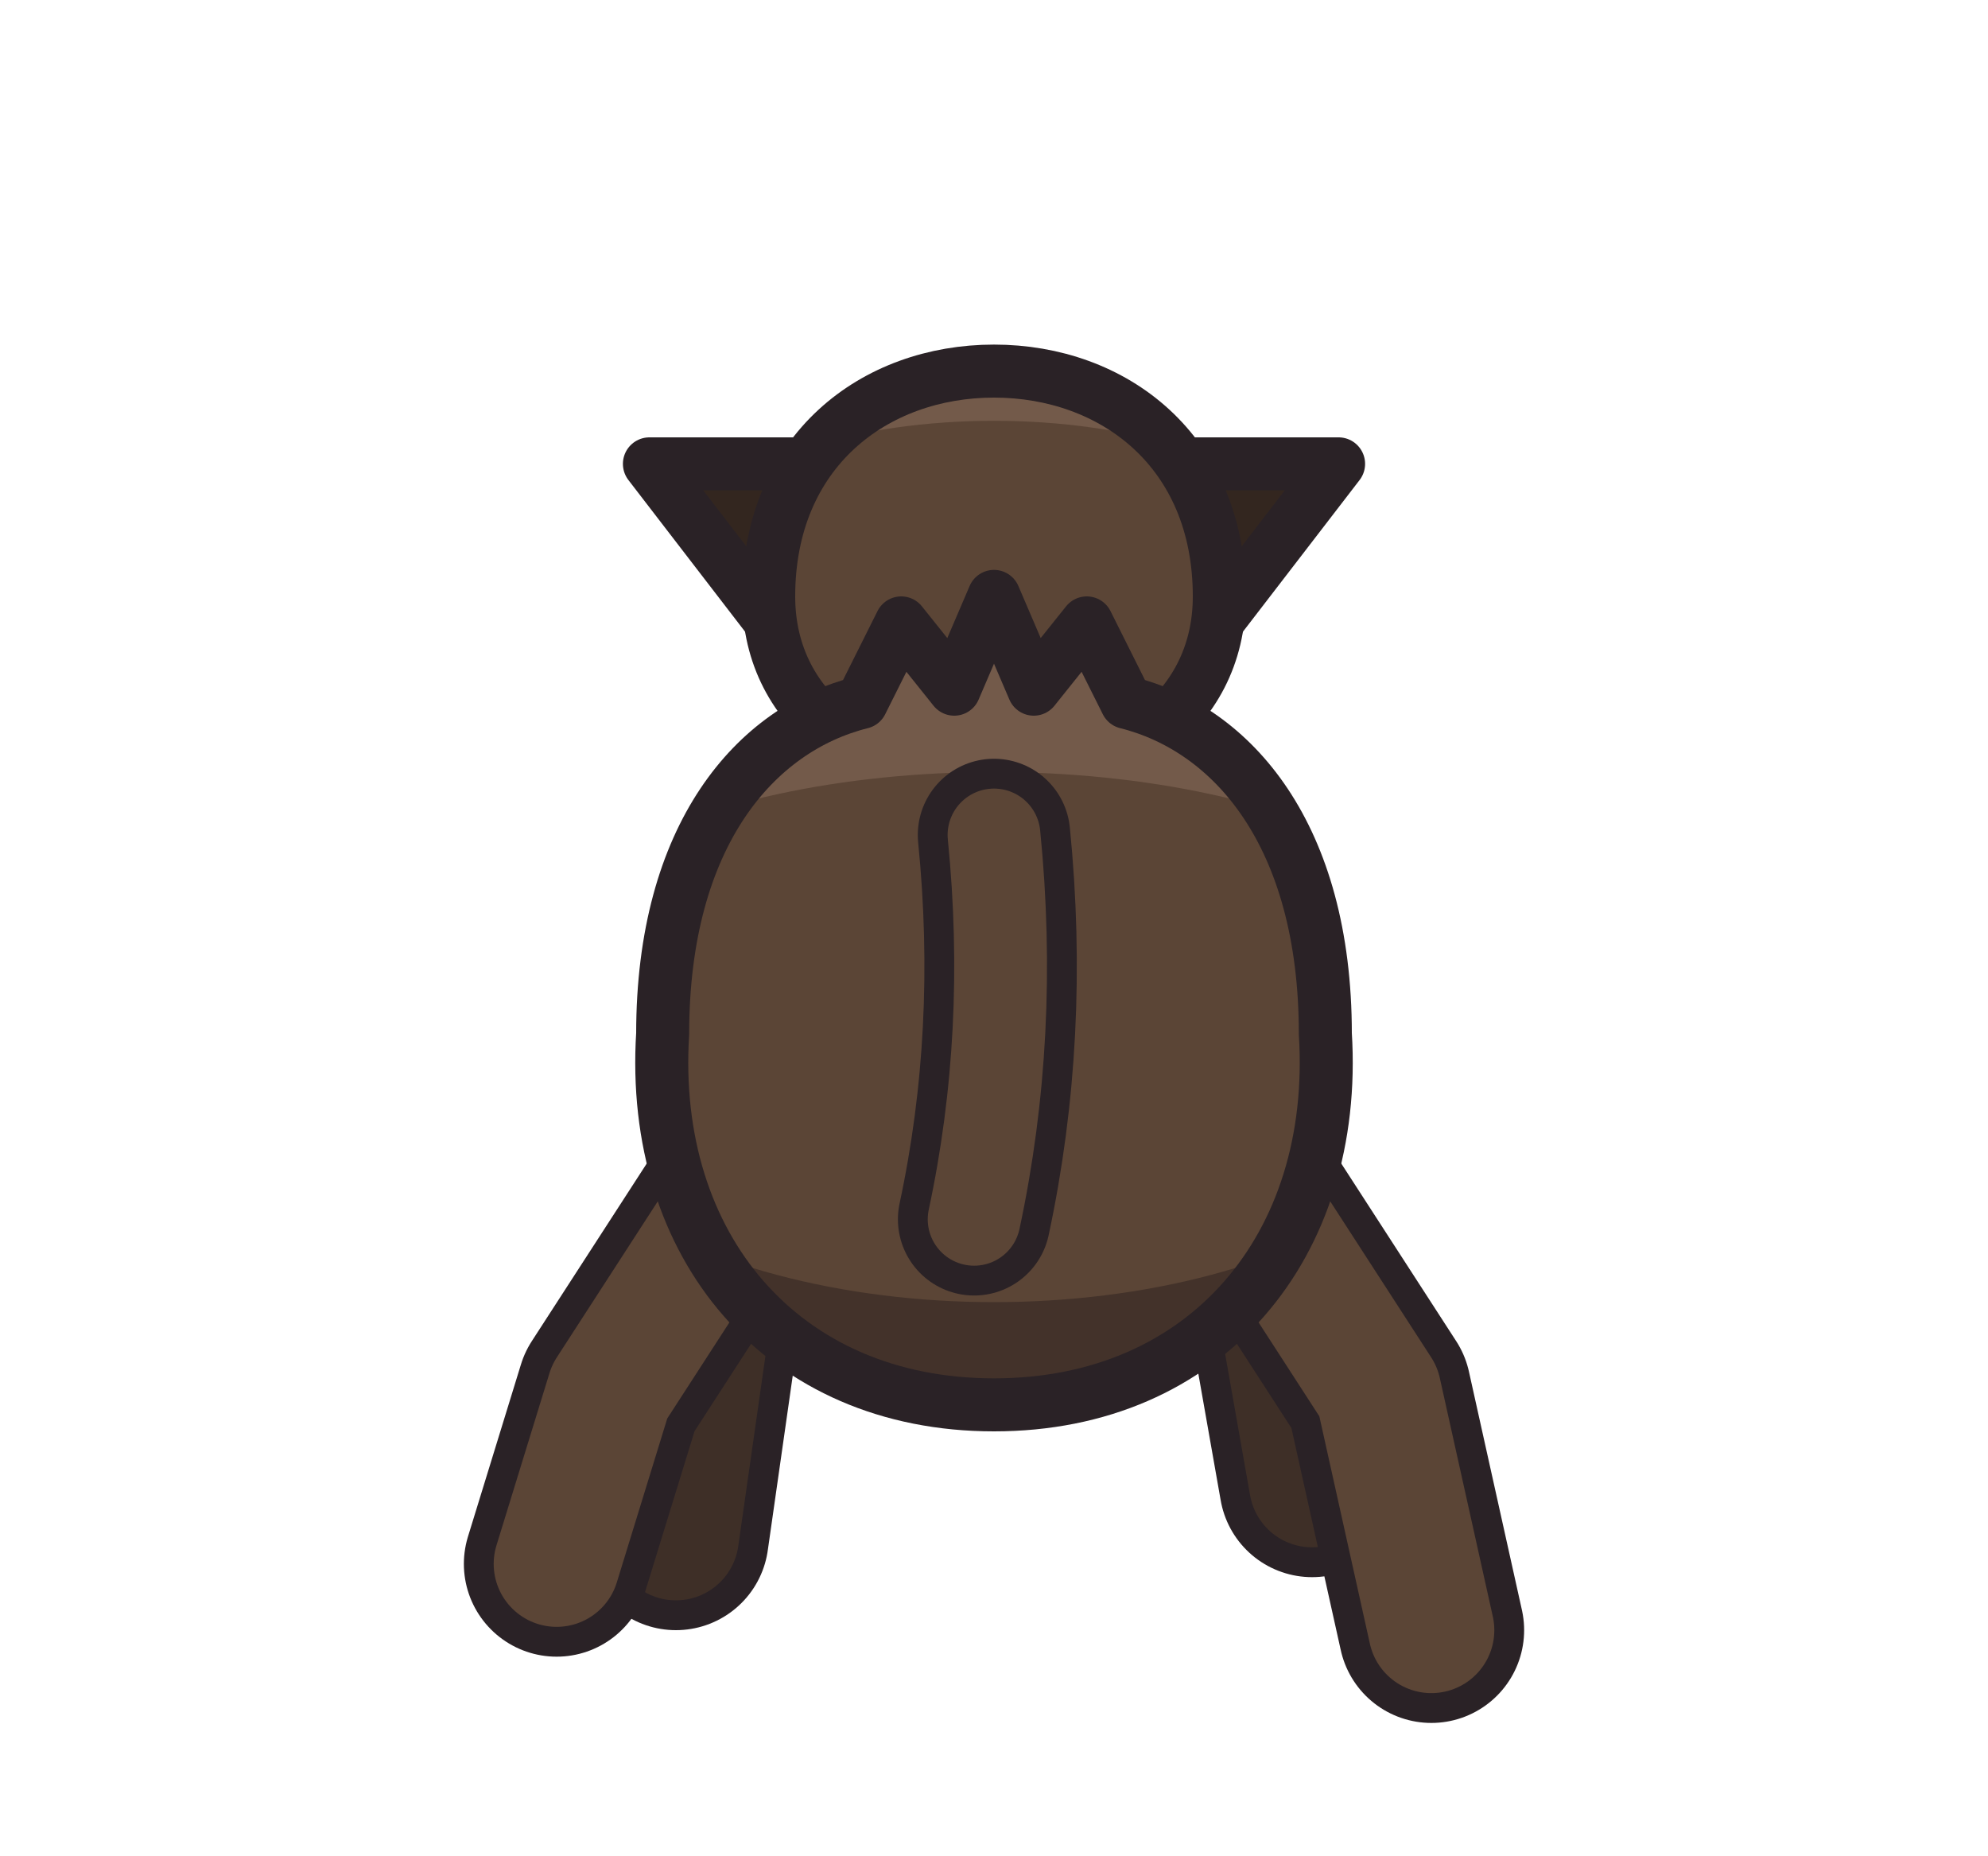
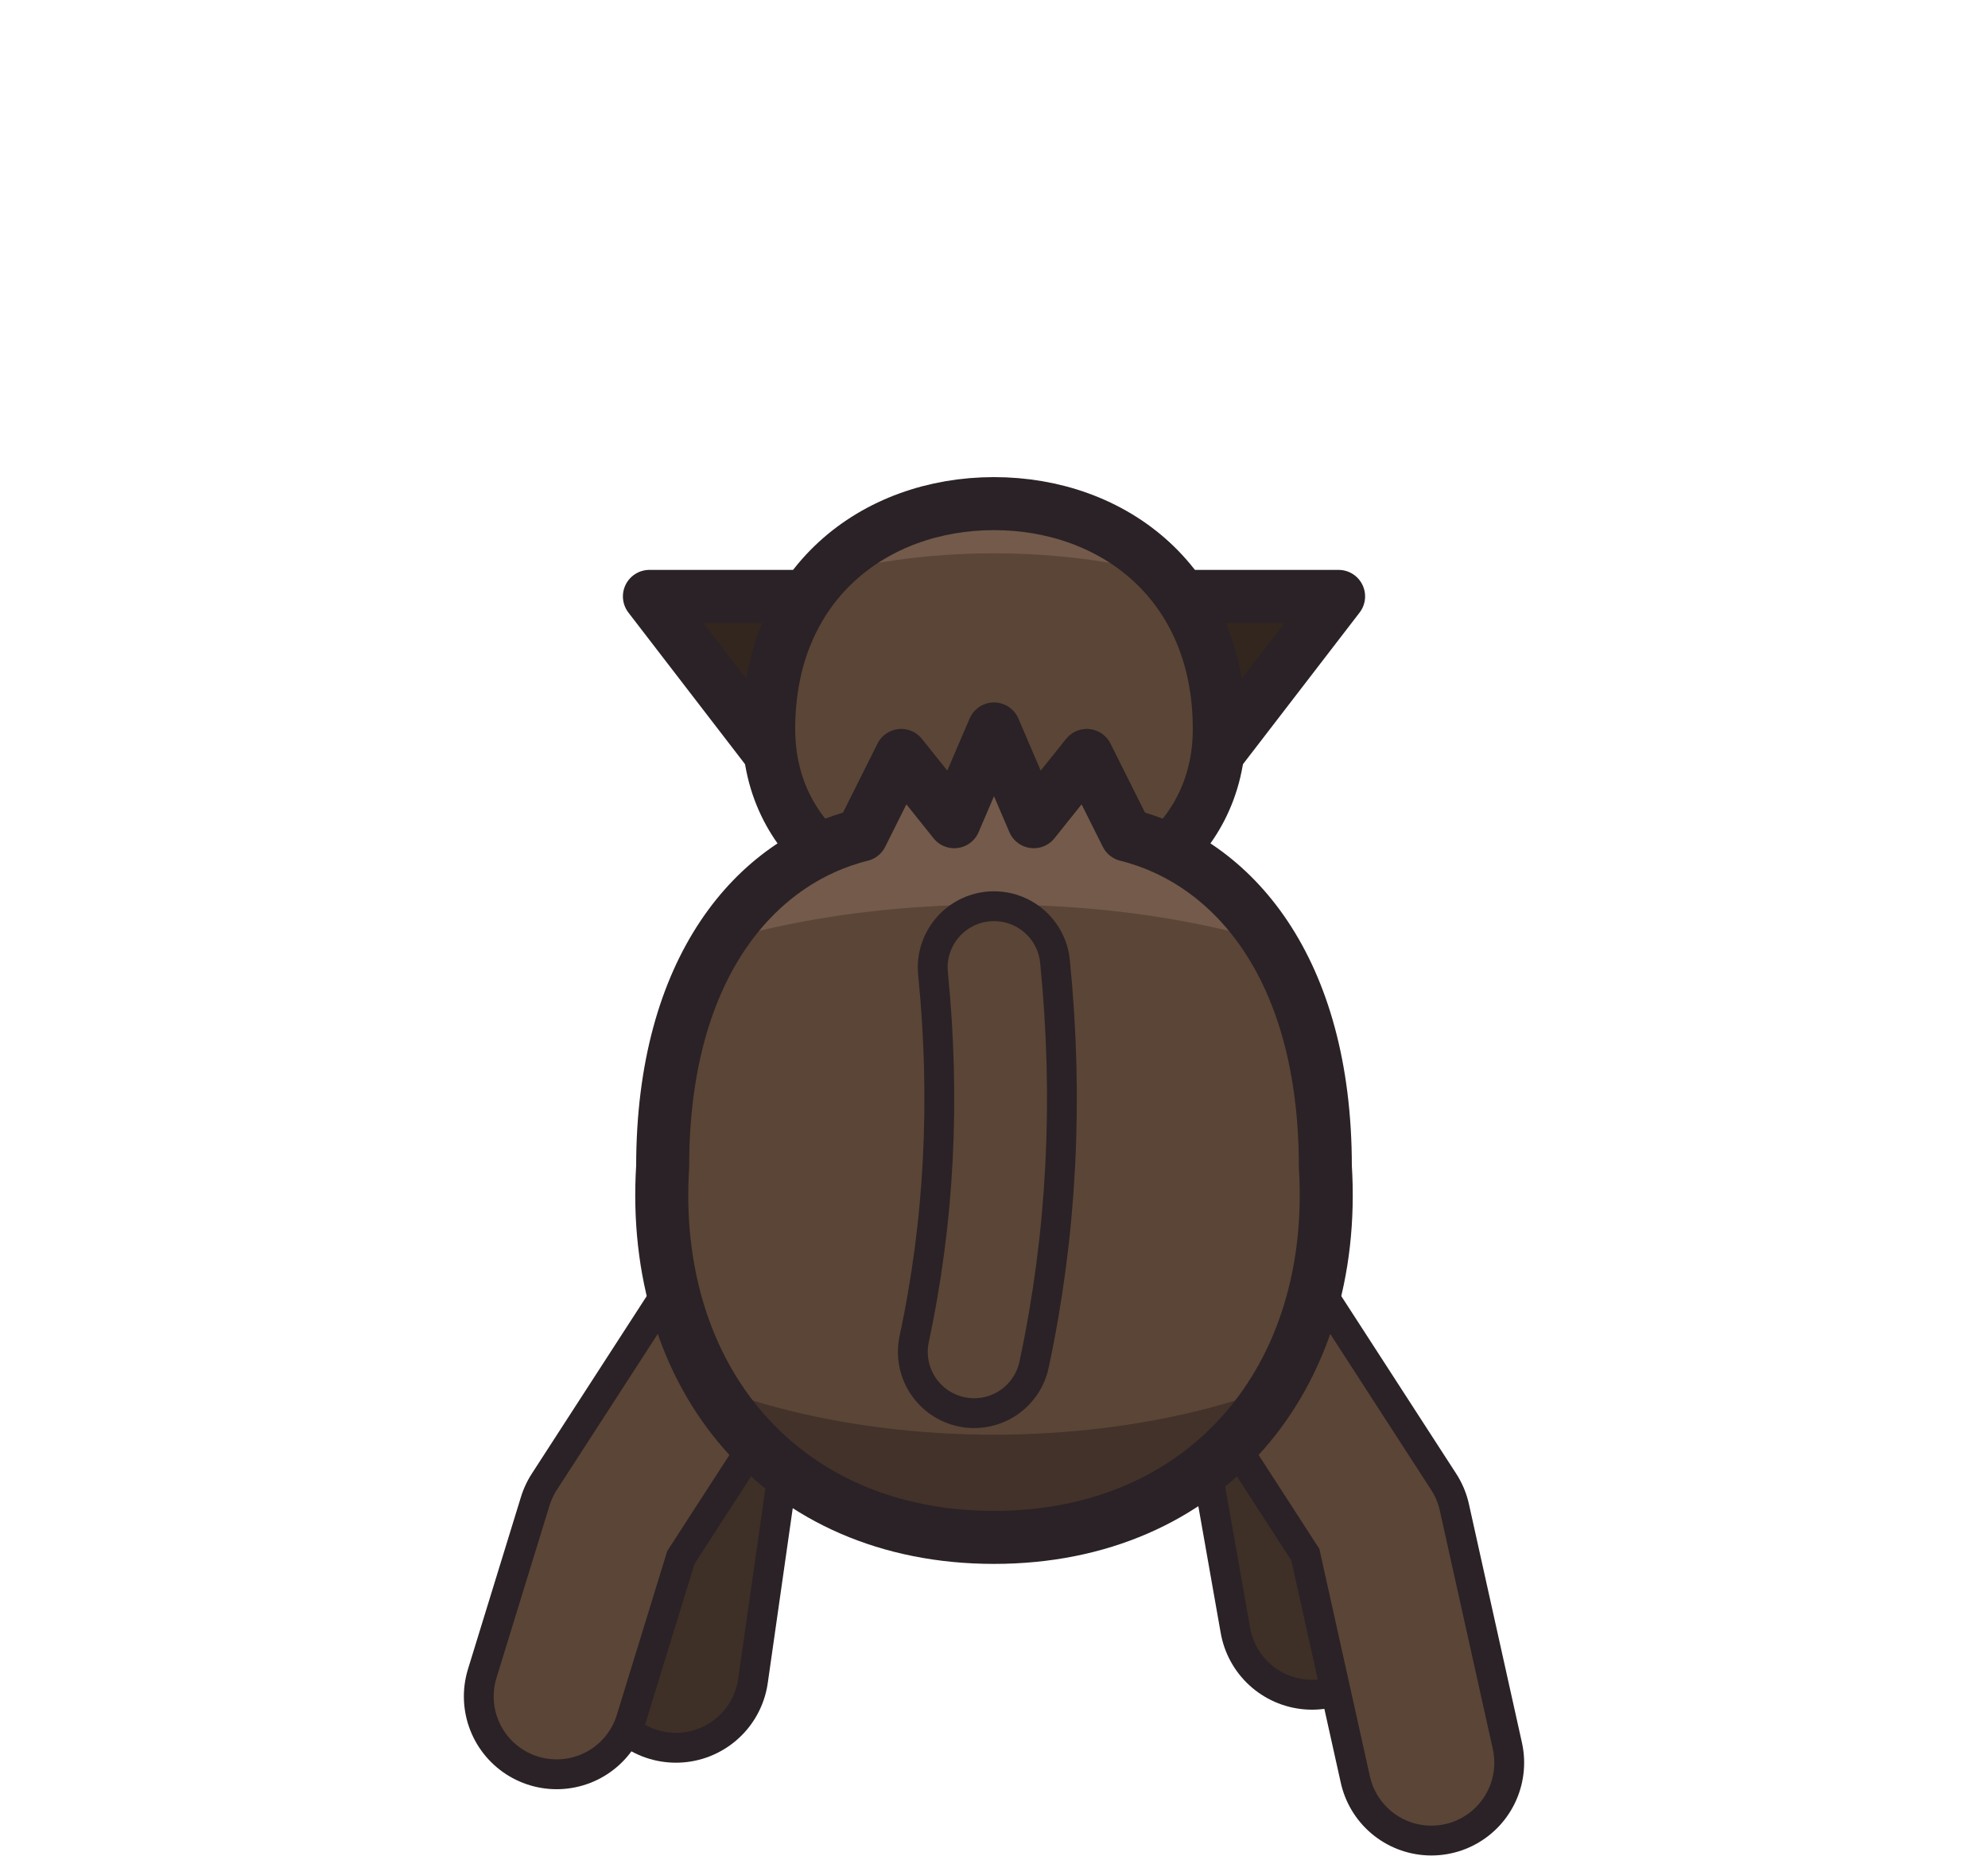
<svg xmlns="http://www.w3.org/2000/svg" width="30" height="28" viewBox="0 0 30 28" shape-rendering="geometricPrecision" stroke="#2a2226" stroke-width="0.8" stroke-linejoin="round" stroke-linecap="round">
-   <path d="M12.6 7 L9.8 7 L11.8 9.6 Z" fill="#33261f" />
-   <path d="M17.4 7 L20.2 7 L18.2 9.6 Z" fill="#33261f" />
+   <path d="M12.6 9 L9.8 9 L11.8 11.6 Z" fill="#33261f" />
+   <path d="M17.4 9 L20.2 9 L18.2 11.6 Z" fill="#33261f" />
  <clipPath id="charging-head">
-     <path d="M11.6 9 C11.6 6.8 13.2 5.6 15 5.6 C16.8 5.6 18.4 6.8 18.4 9 C18.4 10.8 16.8 11.8 15 11.8 C13.2 11.8 11.6 10.8 11.6 9 Z" />
+     <path d="M11.6 11 C11.6 8.8 13.2 7.6 15 7.6 C16.8 7.6 18.4 8.8 18.4 11 C18.4 12.8 16.8 13.8 15 13.8 C13.2 13.8 11.6 12.8 11.6 11 Z" />
  </clipPath>
-   <path d="M11.6 9 C11.6 6.8 13.2 5.6 15 5.6 C16.8 5.6 18.4 6.8 18.4 9 C18.4 10.8 16.8 11.8 15 11.8 C13.2 11.8 11.6 10.8 11.6 9 Z" fill="#5b4536" stroke="none" />
+   <path d="M11.6 11 C11.6 8.8 13.2 7.6 15 7.6 C16.8 7.6 18.4 8.8 18.4 11 C18.4 12.8 16.8 13.8 15 13.8 C13.2 13.8 11.6 12.8 11.6 11 Z" fill="#5b4536" stroke="none" />
  <g clip-path="url(#charging-head)" stroke="none">
-     <path d="M10 8 C12 5.8 18 5.8 20 8 L20 4 L10 4 Z" fill="#735a4a" />
-     <path d="M10 10.2 C12 11.6 18 11.6 20 10.2 L20 13 L10 13 Z" fill="#43322a" />
+     <path d="M10 10 C12 7.8 18 7.8 20 10 L20 6 L10 6 Z" fill="#735a4a" />
+     <path d="M10 12.2 C12 13.6 18 13.6 20 12.2 L20 15 L10 15 Z" fill="#43322a" />
  </g>
-   <path d="M11.6 9 C11.6 6.8 13.2 5.6 15 5.6 C16.8 5.6 18.4 6.8 18.4 9 C18.4 10.8 16.8 11.8 15 11.8 C13.2 11.8 11.6 10.8 11.6 9 Z" fill="none" />
-   <path d="M12.6 15 L10.8 19 L10.2 23.2" fill="none" stroke-width="2.80" />
-   <path d="M12.6 15 L10.8 19 L10.2 23.2" fill="none" stroke="#3e2f27" stroke-width="1.90" />
-   <path d="M17.4 15 L19.2 19 L19.8 22.4" fill="none" stroke-width="2.80" />
-   <path d="M17.4 15 L19.2 19 L19.8 22.4" fill="none" stroke="#3e2f27" stroke-width="1.90" />
-   <path d="M11.4 17.6 L9.2 21 L8.4 23.6" fill="none" stroke-width="2.80" />
-   <path d="M11.4 17.6 L9.2 21 L8.4 23.6" fill="none" stroke="#5b4536" stroke-width="1.90" />
-   <path d="M18.6 17.6 L20.8 21 L21.6 24.6" fill="none" stroke-width="2.80" />
-   <path d="M18.6 17.6 L20.8 21 L21.6 24.6" fill="none" stroke="#5b4536" stroke-width="1.90" />
+   <path d="M11.6 11 C11.6 8.8 13.2 7.6 15 7.6 C16.8 7.6 18.4 8.8 18.4 11 C18.4 12.8 16.8 13.8 15 13.8 C13.2 13.8 11.6 12.8 11.6 11 Z" fill="none" />
+   <path d="M12.6 17 L10.8 21 L10.2 25.2" fill="none" stroke-width="2.80" />
+   <path d="M12.6 17 L10.8 21 L10.2 25.2" fill="none" stroke="#3e2f27" stroke-width="1.90" />
+   <path d="M17.4 17 L19.2 21 L19.8 24.4" fill="none" stroke-width="2.80" />
+   <path d="M17.4 17 L19.2 21 L19.8 24.4" fill="none" stroke="#3e2f27" stroke-width="1.90" />
+   <path d="M11.4 19.6 L9.2 23 L8.4 25.6" fill="none" stroke-width="2.80" />
+   <path d="M11.4 19.6 L9.2 23 L8.4 25.6" fill="none" stroke="#5b4536" stroke-width="1.90" />
+   <path d="M18.6 19.6 L20.8 23 L21.6 26.6" fill="none" stroke-width="2.80" />
+   <path d="M18.6 19.6 L20.8 23 L21.6 26.6" fill="none" stroke="#5b4536" stroke-width="1.90" />
  <clipPath id="charging-body">
-     <path d="M10 15.6 C10 12.6 11.4 11 13 10.6 L13.6 9.4 L14.4 10.4 L15 9 L15.6 10.4 L16.4 9.4 L17 10.6 C18.6 11 20 12.6 20 15.6 C20.2 18.8 18.2 21.2 15 21.2 C11.8 21.2 9.8 18.8 10 15.6 Z" />
+     <path d="M10 17.6 C10 14.6 11.4 13 13 12.6 L13.6 11.4 L14.4 12.4 L15 11 L15.6 12.4 L16.4 11.4 L17 12.6 C18.6 13 20 14.6 20 17.6 C20.2 20.8 18.2 23.2 15 23.2 C11.8 23.2 9.8 20.8 10 17.6 Z" />
  </clipPath>
-   <path d="M10 15.6 C10 12.6 11.4 11 13 10.6 L13.6 9.4 L14.4 10.4 L15 9 L15.6 10.4 L16.4 9.4 L17 10.6 C18.6 11 20 12.6 20 15.6 C20.2 18.8 18.2 21.2 15 21.2 C11.8 21.2 9.8 18.8 10 15.6 Z" fill="#5b4536" stroke="none" />
+   <path d="M10 17.6 C10 14.6 11.4 13 13 12.6 L13.6 11.4 L14.4 12.4 L15 11 L15.6 12.4 L16.4 11.4 L17 12.6 C18.6 13 20 14.6 20 17.6 C20.2 20.8 18.2 23.2 15 23.2 C11.8 23.2 9.8 20.8 10 17.6 Z" fill="#5b4536" stroke="none" />
  <g clip-path="url(#charging-body)" stroke="none">
-     <path d="M9 18 C12 20.2 18 20.2 21 18 L21 23 L9 23 Z" fill="#43322a" />
-     <path d="M9 13 C12 11.2 18 11.2 21 13 L21 8 L9 8 Z" fill="#735a4a" />
+     <path d="M9 20 C12 22.2 18 22.2 21 20 L21 25 L9 25 Z" fill="#43322a" />
+     <path d="M9 15 C12 13.2 18 13.2 21 15 L21 10 L9 10 Z" fill="#735a4a" />
  </g>
-   <path d="M10 15.6 C10 12.6 11.4 11 13 10.6 L13.6 9.4 L14.4 10.4 L15 9 L15.6 10.4 L16.4 9.4 L17 10.6 C18.6 11 20 12.6 20 15.6 C20.2 18.8 18.2 21.2 15 21.2 C11.8 21.2 9.8 18.8 10 15.6 Z" fill="none" />
-   <path d="M15 12.6 Q15.3 15.6 14.7 18.4" fill="none" stroke-width="2.30" />
-   <path d="M15 12.6 Q15.3 15.6 14.7 18.4" fill="none" stroke="#5b4536" stroke-width="1.40" />
+   <path d="M10 17.6 C10 14.6 11.4 13 13 12.6 L13.6 11.4 L14.4 12.4 L15 11 L15.6 12.4 L16.4 11.4 L17 12.6 C18.6 13 20 14.6 20 17.6 C20.2 20.8 18.2 23.2 15 23.2 C11.8 23.2 9.8 20.8 10 17.6 Z" fill="none" />
+   <path d="M15 14.6 Q15.3 17.6 14.7 20.4" fill="none" stroke-width="2.30" />
+   <path d="M15 14.6 Q15.3 17.6 14.7 20.4" fill="none" stroke="#5b4536" stroke-width="1.40" />
</svg>
